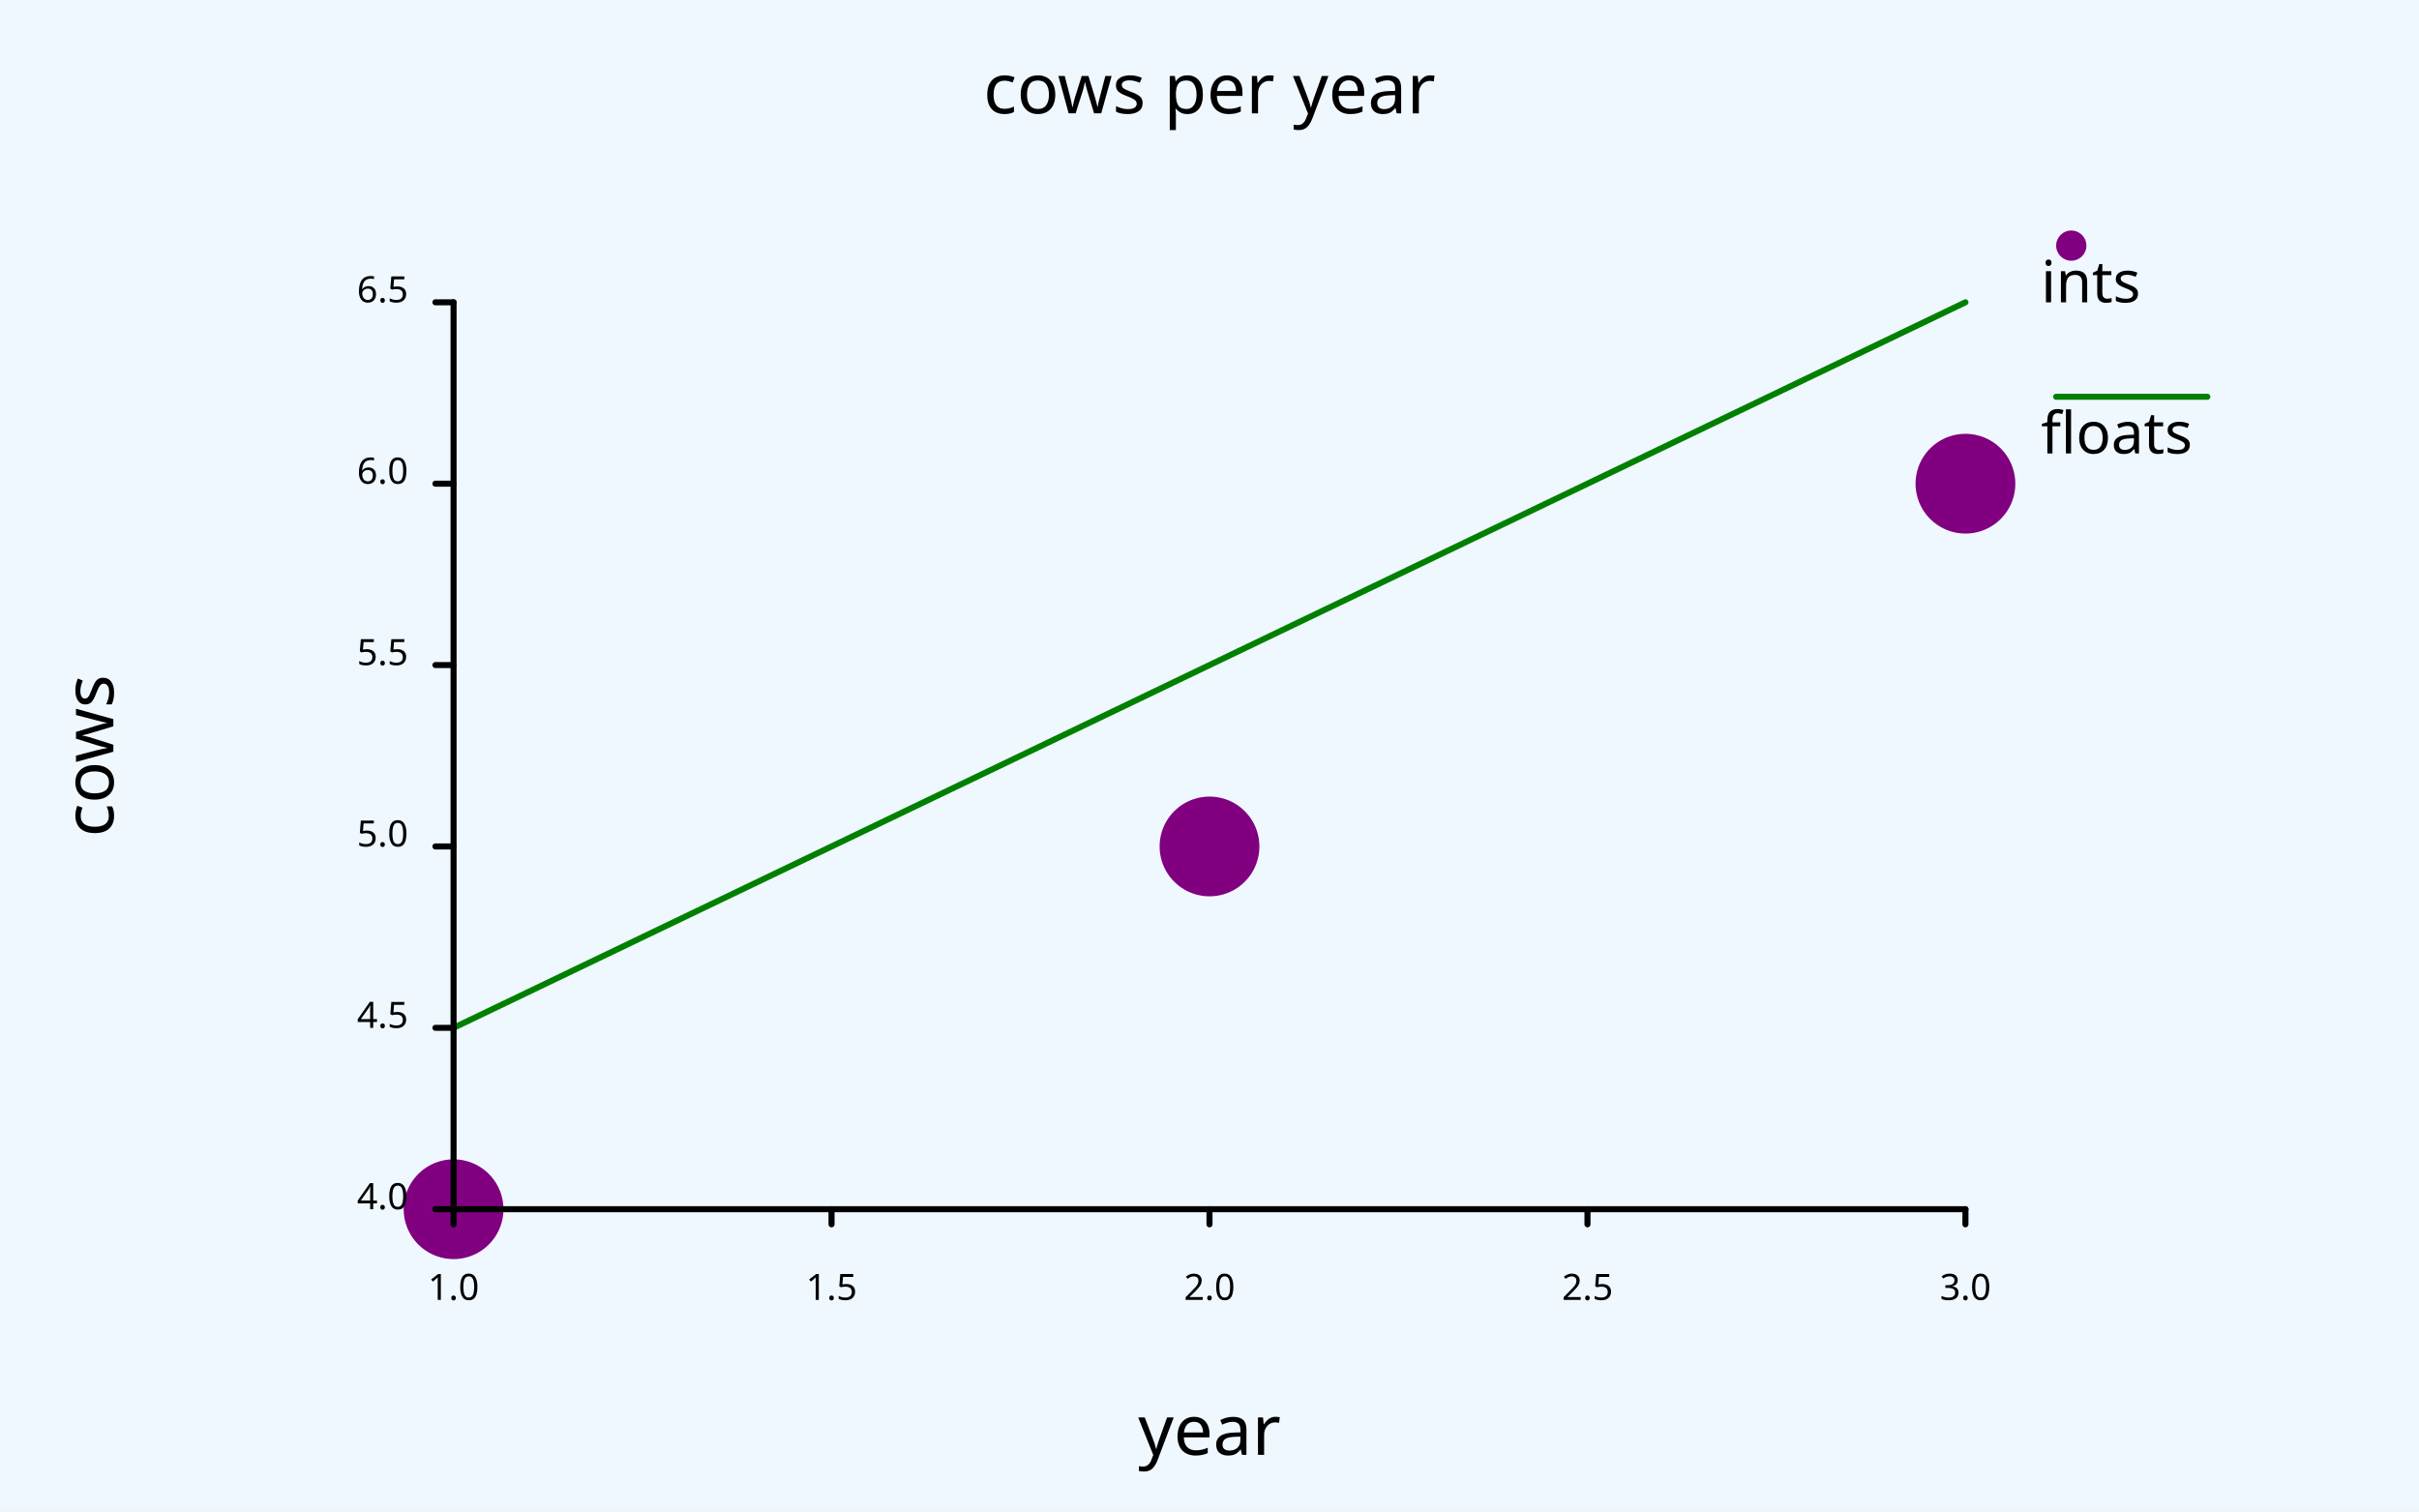
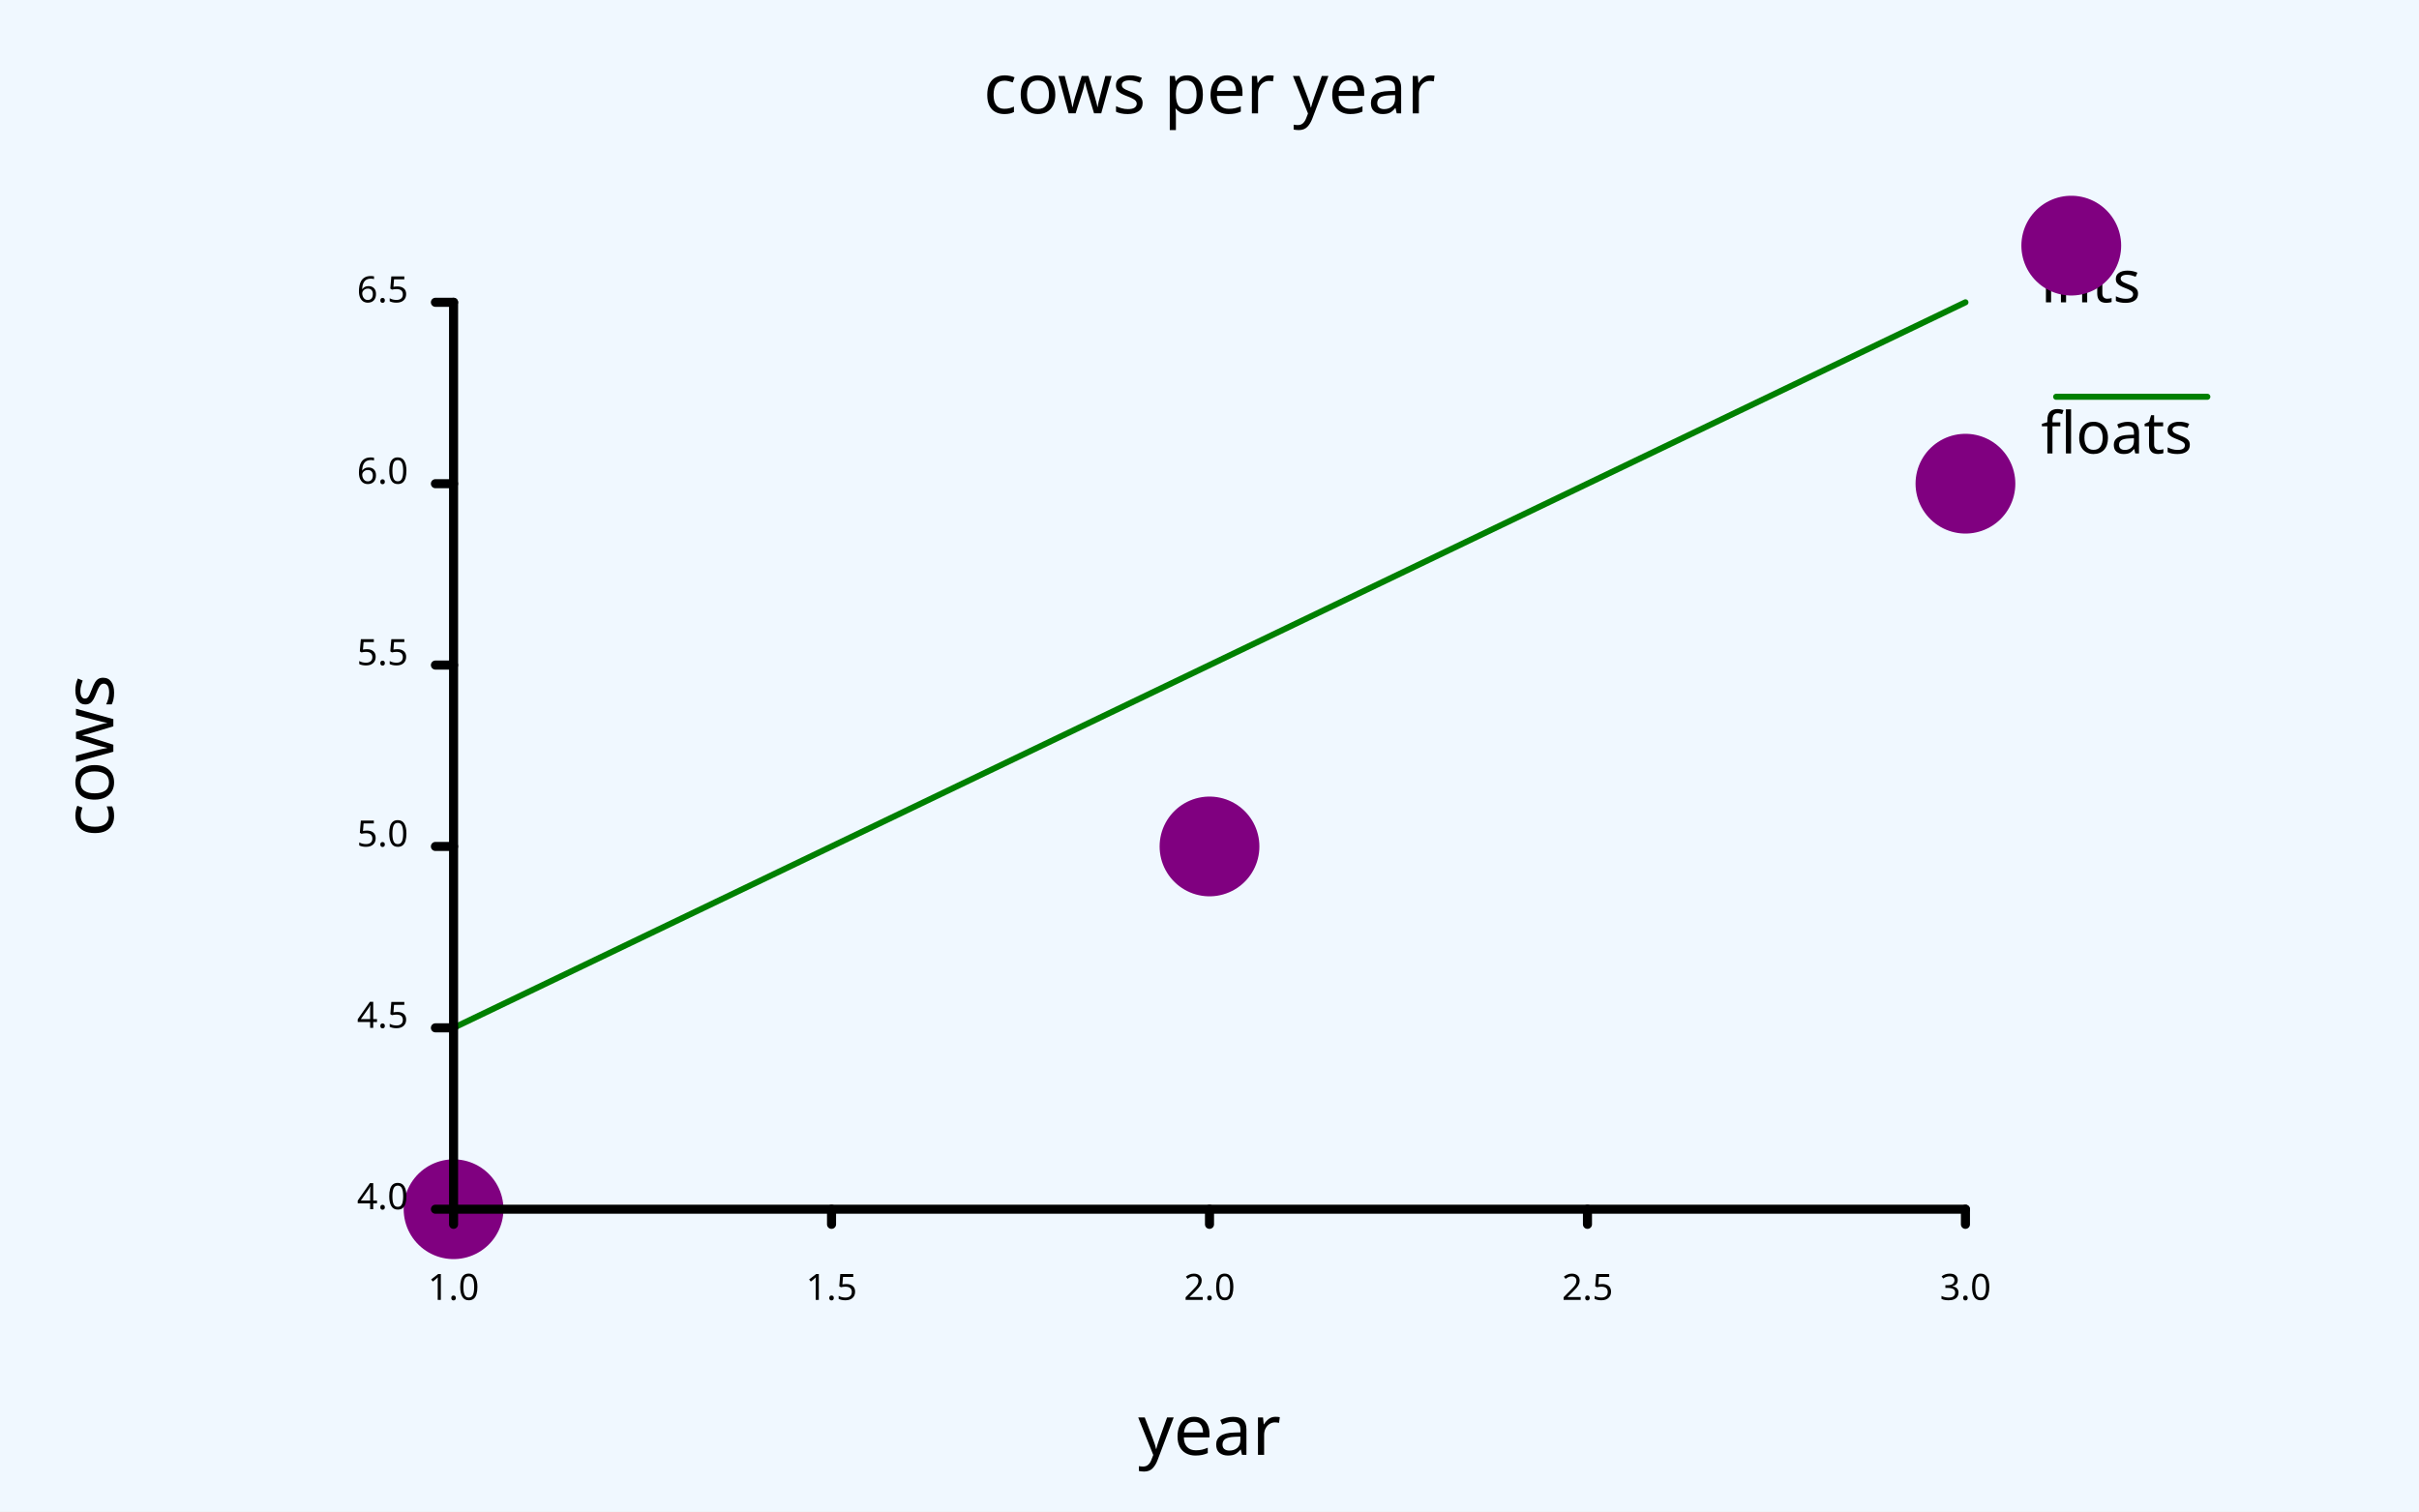
<svg xmlns="http://www.w3.org/2000/svg" width="800" class="poloto" height="500" viewBox="0 0 800 500">
-   <style>.poloto { stroke-linecap:round;font-family: sans-serif;stroke-width:2;}.scatter{stroke-width:33}.poloto_text{fill: black;  }.poloto_axis_lines{stroke: black;stoke-width:3;fill:none}.poloto_background{fill: aliceblue; }.poloto0stroke{stroke:  purple; }.poloto1stroke{stroke:  green; }.poloto2stroke{stroke:  purple; }.poloto3stroke{stroke:  purple; }.poloto4stroke{stroke:  purple; }.poloto5stroke{stroke:  purple; }.poloto6stroke{stroke:  purple; }.poloto7stroke{stroke:  purple; }.poloto0fill{fill:purple;}.poloto1fill{fill:green;}.poloto2fill{fill:purple;}.poloto3fill{fill:purple;}.poloto4fill{fill:purple;}.poloto5fill{fill:purple;}.poloto6fill{fill:purple;}.poloto7fill{fill:purple;}</style>
+   <style>.poloto { stroke-linecap:round;font-family: sans-serif;stroke-width:2;}.scatter{stroke-width:33}.poloto_text{fill: black;  }.poloto_axis_lines{stroke: black;stroke-width:3;fill:none}.poloto_background{fill: aliceblue; }.poloto0stroke{stroke:  purple; }.poloto1stroke{stroke:  green; }.poloto2stroke{stroke:  purple; }.poloto3stroke{stroke:  purple; }.poloto4stroke{stroke:  purple; }.poloto5stroke{stroke:  purple; }.poloto6stroke{stroke:  purple; }.poloto7stroke{stroke:  purple; }.poloto0fill{fill:purple;}.poloto1fill{fill:green;}.poloto2fill{fill:purple;}.poloto3fill{fill:purple;}.poloto4fill{fill:purple;}.poloto5fill{fill:purple;}.poloto6fill{fill:purple;}.poloto7fill{fill:purple;}</style>
  <rect class="poloto_background" fill="white" x="0" y="0" width="800" height="500" />
  <text class="poloto_text" alignment-baseline="middle" text-anchor="start" font-size="large" x="675" y="100">ints</text>
-   <circle class="poloto0fill" cx="685" cy="81.25" r="5" />
+   <line class="scatter poloto0stroke" stroke="black" x1="685" x2="685" y1="81.25" y2="81.25" />
  <path class="scatter poloto0stroke" d=" M 150 400 h 0 M 400 280 h 0 M 650 160 h 0" />
  <text class="poloto_text" alignment-baseline="middle" text-anchor="start" font-size="large" x="675" y="150">floats</text>
  <line class="poloto1stroke" stroke="black" x1="680" x2="730" y1="131.25" y2="131.25" />
  <path class="poloto1stroke" fill="none" stroke="black" d=" M 150 340 L 400 220 L 650 100" />
  <text class="poloto_text" alignment-baseline="start" text-anchor="middle" font-size="x-large" x="400" y="37.5">cows per year</text>
  <text class="poloto_text" alignment-baseline="start" text-anchor="middle" font-size="x-large" x="400" y="481.25">year</text>
  <text class="poloto_text" alignment-baseline="start" text-anchor="middle" font-size="x-large" transform="rotate(-90,37.5,250)" x="37.5" y="250">cows</text>
  <path stroke="black" fill="none" class="poloto_axis_lines" d=" M 150 100 L 150 400 L 650 400" />
  <line class="poloto_axis_lines" stroke="black" x1="150" x2="150" y1="400" y2="405" />
  <text class="poloto_text" alignment-baseline="start" text-anchor="middle" x="150" y="430"> 1.0</text>
  <line class="poloto_axis_lines" stroke="black" x1="275" x2="275" y1="400" y2="405" />
  <text class="poloto_text" alignment-baseline="start" text-anchor="middle" x="275" y="430"> 1.5</text>
  <line class="poloto_axis_lines" stroke="black" x1="400" x2="400" y1="400" y2="405" />
  <text class="poloto_text" alignment-baseline="start" text-anchor="middle" x="400" y="430"> 2.0</text>
  <line class="poloto_axis_lines" stroke="black" x1="525" x2="525" y1="400" y2="405" />
  <text class="poloto_text" alignment-baseline="start" text-anchor="middle" x="525" y="430"> 2.5</text>
  <line class="poloto_axis_lines" stroke="black" x1="650" x2="650" y1="400" y2="405" />
  <text class="poloto_text" alignment-baseline="start" text-anchor="middle" x="650" y="430"> 3.0</text>
  <line class="poloto_axis_lines" stroke="black" x1="150" x2="144" y1="400" y2="400" />
  <text class="poloto_text" alignment-baseline="middle" text-anchor="end" x="135" y="400"> 4.0</text>
  <line class="poloto_axis_lines" stroke="black" x1="150" x2="144" y1="340" y2="340" />
  <text class="poloto_text" alignment-baseline="middle" text-anchor="end" x="135" y="340"> 4.5</text>
  <line class="poloto_axis_lines" stroke="black" x1="150" x2="144" y1="280" y2="280" />
  <text class="poloto_text" alignment-baseline="middle" text-anchor="end" x="135" y="280"> 5.0</text>
  <line class="poloto_axis_lines" stroke="black" x1="150" x2="144" y1="220" y2="220" />
  <text class="poloto_text" alignment-baseline="middle" text-anchor="end" x="135" y="220"> 5.5</text>
  <line class="poloto_axis_lines" stroke="black" x1="150" x2="144" y1="160" y2="160" />
  <text class="poloto_text" alignment-baseline="middle" text-anchor="end" x="135" y="160"> 6.0</text>
  <line class="poloto_axis_lines" stroke="black" x1="150" x2="144" y1="100" y2="100" />
  <text class="poloto_text" alignment-baseline="middle" text-anchor="end" x="135" y="100"> 6.5</text>
</svg>
